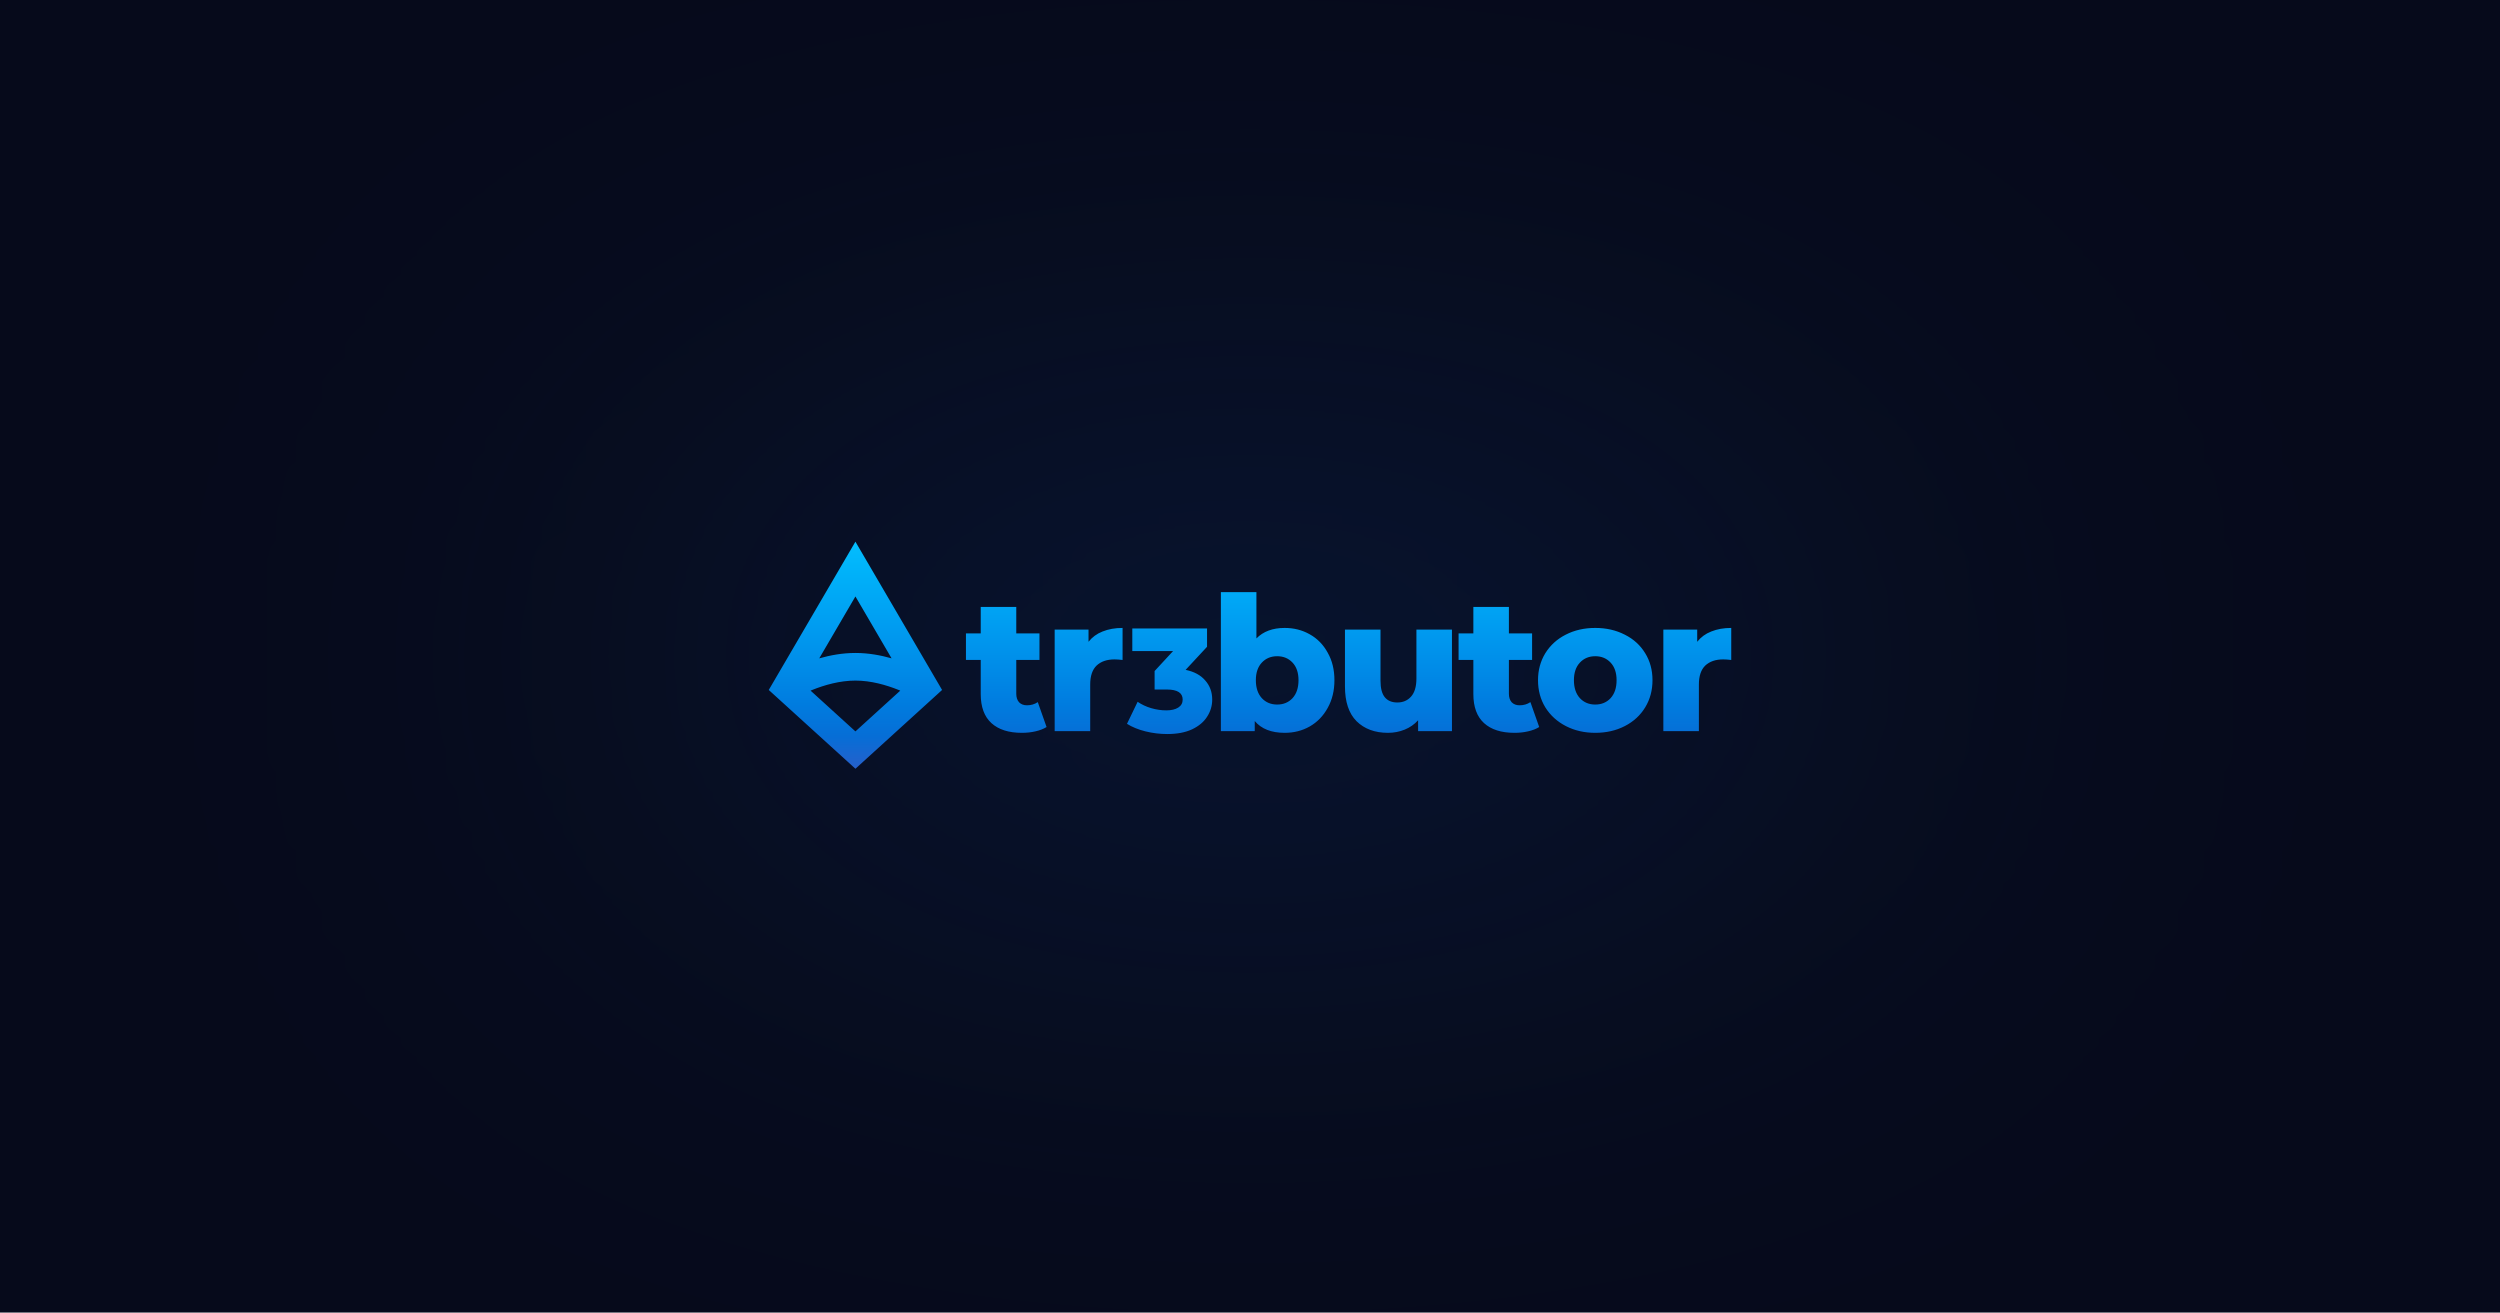
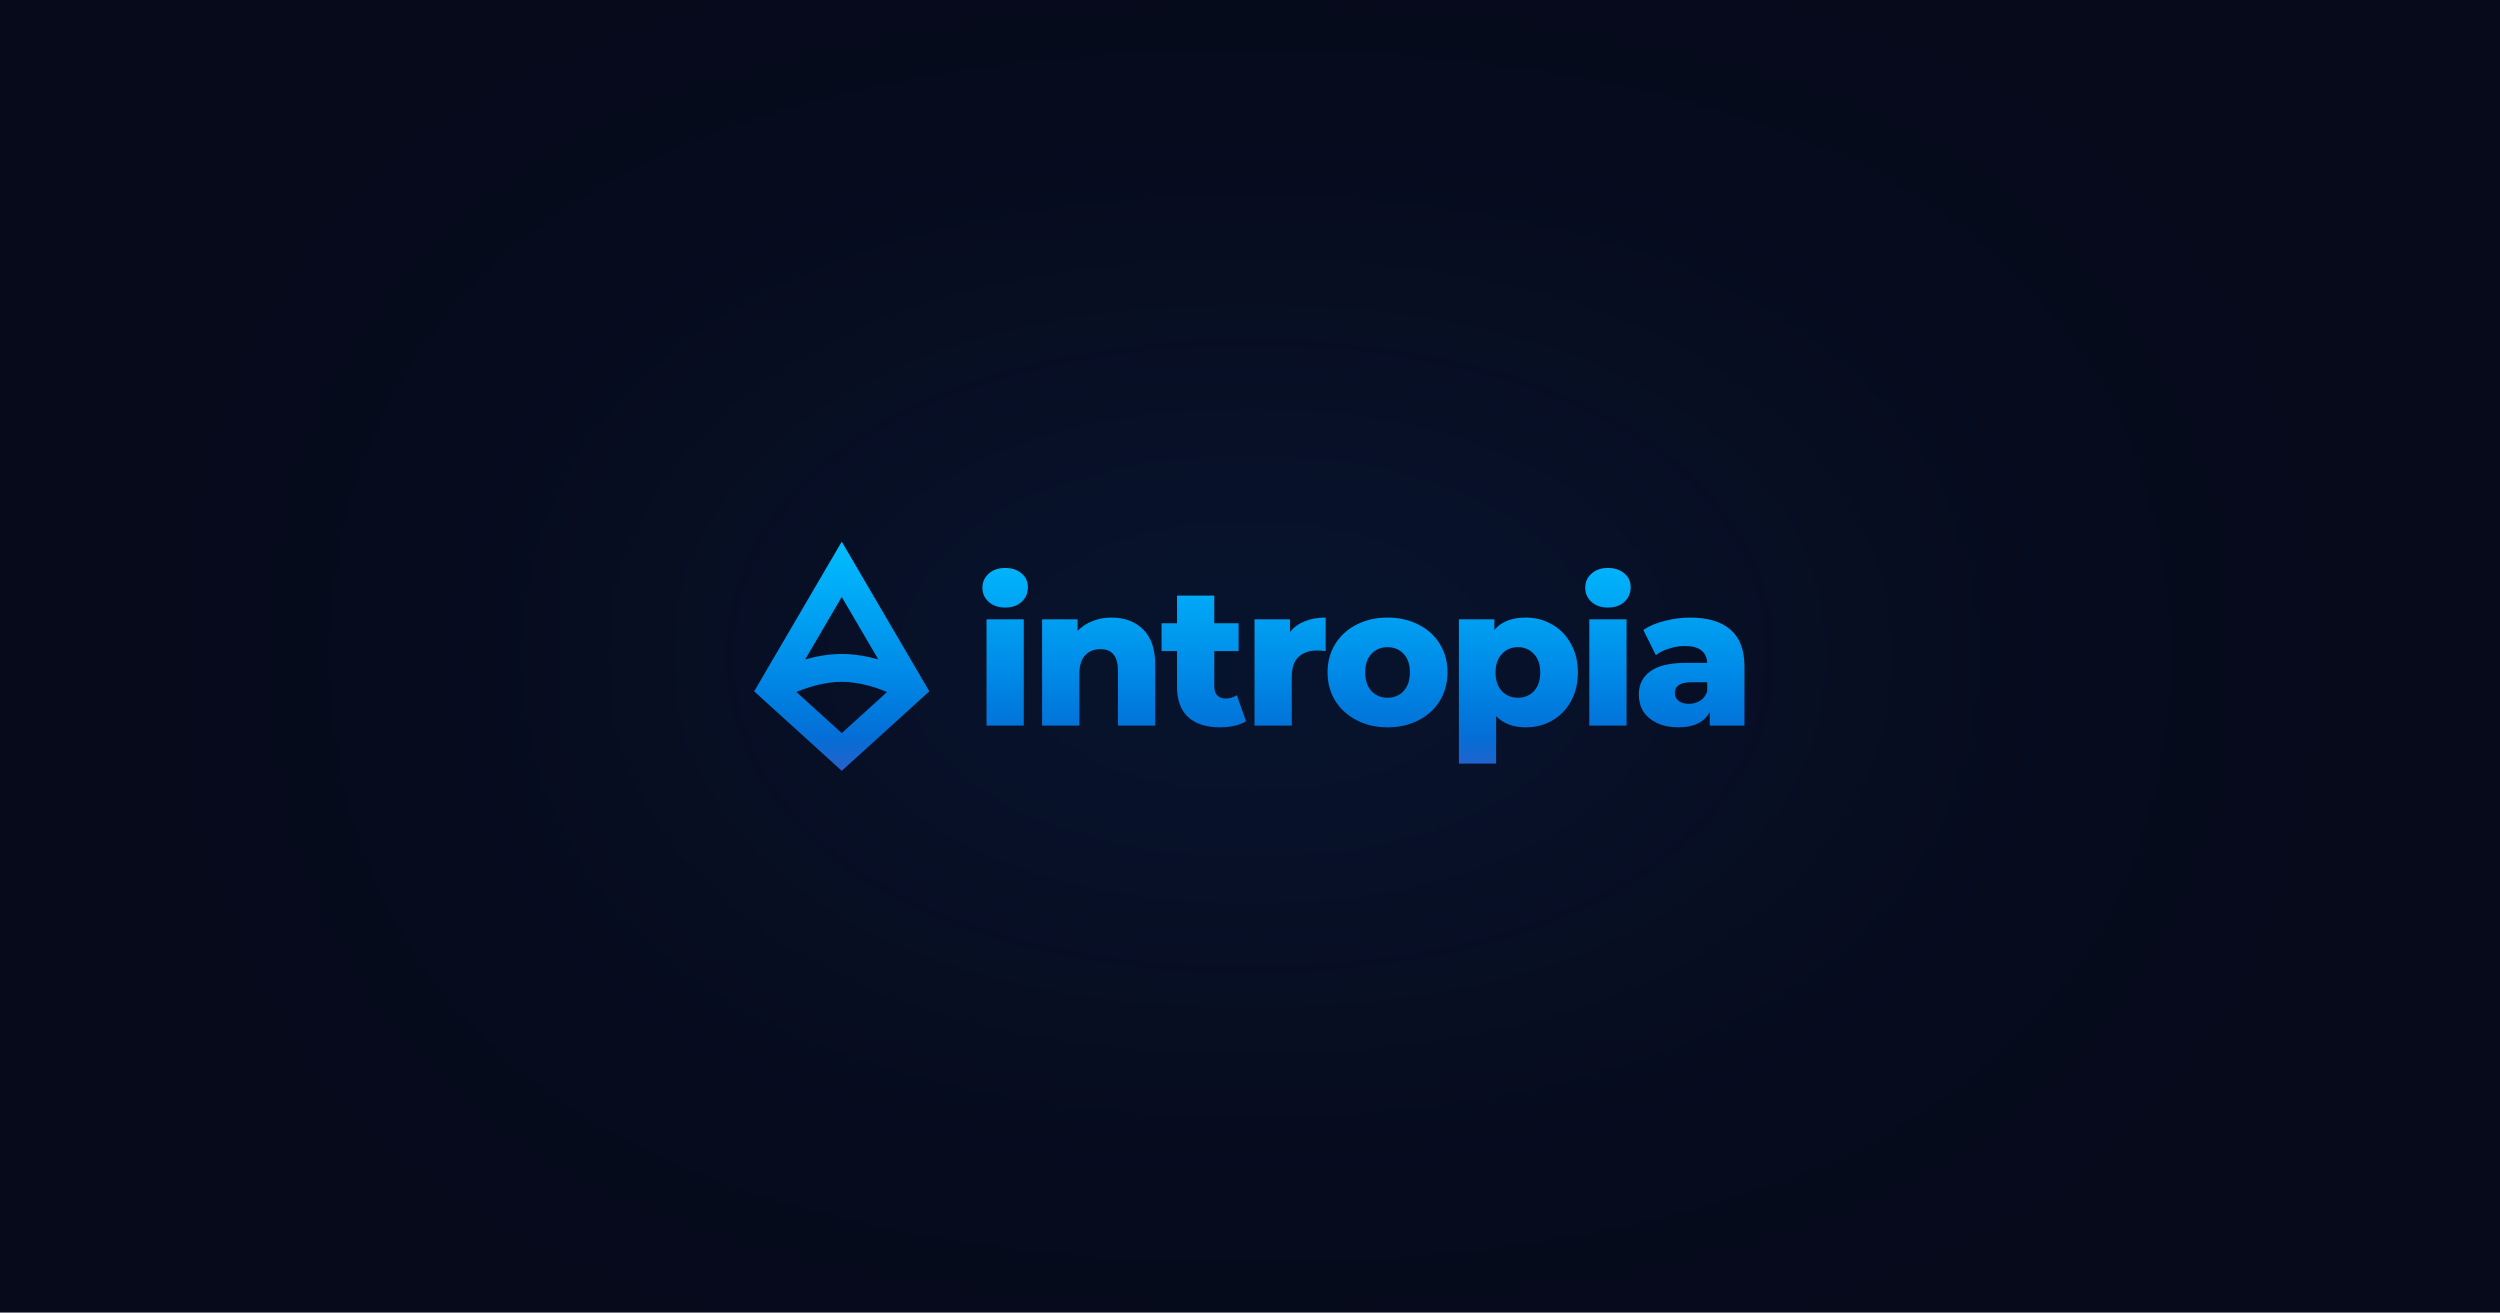
<svg xmlns="http://www.w3.org/2000/svg" width="1200" height="630" viewBox="0 0 1200 630" fill="none">
  <g clip-path="url(#clip0_2854_24444)">
    <rect width="1200" height="630" fill="#060A1B" />
    <g opacity="0.18" filter="url(#filter0_f_2854_24444)">
      <ellipse cx="600" cy="315" rx="310" ry="92" fill="#1369D2" />
    </g>
-     <path fill-rule="evenodd" clip-rule="evenodd" d="M452.203 331.184L410.602 260L369 331.184L410.602 369L452.203 331.184ZM393.24 316.008L410.602 286.301L427.963 316.008C422.771 314.529 416.817 313.422 410.602 313.422C404.386 313.422 398.432 314.529 393.24 316.008ZM431.2 331.123C431.516 331.25 431.825 331.377 432.128 331.504L410.602 351.072L389.075 331.504C389.378 331.377 389.687 331.25 390.003 331.123C395.713 328.83 403.116 326.682 410.602 326.682C418.087 326.682 425.49 328.83 431.2 331.123ZM628.672 304.467C625.08 302.429 621.069 301.41 616.64 301.41C610.893 301.41 606.374 303.088 603.081 306.445V284.238H586.021V350.949H602.273V346.094C605.446 349.87 610.235 351.758 616.64 351.758C621.069 351.758 625.08 350.739 628.672 348.701C632.323 346.604 635.196 343.637 637.292 339.801C639.446 335.965 640.524 331.529 640.524 326.494C640.524 321.459 639.446 317.054 637.292 313.278C635.196 309.442 632.323 306.505 628.672 304.467ZM620.411 335.125C618.495 337.163 616.041 338.182 613.048 338.182C610.055 338.182 607.601 337.163 605.685 335.125C603.77 333.028 602.812 330.151 602.812 326.494C602.812 322.898 603.77 320.081 605.685 318.043C607.601 316.005 610.055 314.986 613.048 314.986C616.041 314.986 618.495 316.005 620.411 318.043C622.326 320.081 623.284 322.898 623.284 326.494C623.284 330.151 622.326 333.028 620.411 335.125ZM696.94 350.949V302.219H679.88V325.685C679.88 329.581 679.012 332.488 677.276 334.406C675.6 336.264 673.415 337.193 670.721 337.193C668.088 337.193 666.082 336.354 664.706 334.676C663.329 332.998 662.64 330.33 662.64 326.674V302.219H645.58V329.461C645.58 336.894 647.436 342.468 651.147 346.184C654.918 349.9 659.947 351.758 666.232 351.758C669.045 351.758 671.709 351.249 674.223 350.23C676.737 349.211 678.892 347.712 680.688 345.734V350.949H696.94ZM738.817 348.971C737.38 349.87 735.614 350.56 733.519 351.039C731.484 351.519 729.299 351.758 726.964 351.758C720.619 351.758 715.741 350.2 712.329 347.083C708.917 343.966 707.211 339.321 707.211 333.147V316.784H700.117V304.017H707.211V291.34H724.271V304.017H735.405V316.784H724.271V332.968C724.271 334.706 724.72 336.084 725.617 337.103C726.575 338.062 727.832 338.542 729.389 338.542C731.364 338.542 733.1 338.032 734.596 337.013L738.817 348.971ZM751.624 348.522C755.814 350.679 760.514 351.758 765.721 351.758C770.989 351.758 775.718 350.679 779.908 348.522C784.098 346.364 787.361 343.367 789.695 339.531C792.03 335.695 793.197 331.349 793.197 326.494C793.197 321.639 792.03 317.324 789.695 313.548C787.361 309.711 784.098 306.745 779.908 304.647C775.718 302.489 770.989 301.41 765.721 301.41C760.454 301.41 755.725 302.489 751.534 304.647C747.404 306.745 744.142 309.711 741.747 313.548C739.413 317.384 738.246 321.699 738.246 326.494C738.246 331.349 739.413 335.695 741.747 339.531C744.142 343.367 747.434 346.364 751.624 348.522ZM773.084 335.125C771.169 337.163 768.714 338.182 765.721 338.182C762.728 338.182 760.274 337.163 758.359 335.125C756.443 333.028 755.485 330.151 755.485 326.494C755.485 322.898 756.443 320.081 758.359 318.043C760.274 316.005 762.728 314.986 765.721 314.986C768.714 314.986 771.169 316.005 773.084 318.043C775 320.081 775.957 322.898 775.957 326.494C775.957 330.151 775 333.028 773.084 335.125ZM814.658 308.063C816.394 305.845 818.639 304.197 821.393 303.118C824.206 301.979 827.408 301.41 831 301.41V316.784C829.444 316.604 828.157 316.515 827.139 316.515C823.488 316.515 820.614 317.503 818.519 319.481C816.484 321.459 815.466 324.486 815.466 328.562V350.949H798.406V302.219H814.658V308.063ZM497.058 351.039C499.153 350.559 500.919 349.87 502.356 348.971L498.135 337.013C496.639 338.032 494.903 338.542 492.928 338.542C491.371 338.542 490.114 338.062 489.156 337.103C488.258 336.084 487.81 334.706 487.81 332.968V316.784H498.943V304.017H487.81V291.34H470.749V304.017H463.656V316.784H470.749V333.147C470.749 339.321 472.455 343.966 475.867 347.083C479.279 350.2 484.158 351.758 490.503 351.758C492.838 351.758 495.023 351.518 497.058 351.039ZM529.227 303.118C526.473 304.197 524.228 305.845 522.492 308.063V302.219H506.24V350.949H523.3V328.562C523.3 324.486 524.318 321.459 526.353 319.481C528.448 317.503 531.322 316.514 534.973 316.514C535.991 316.514 537.278 316.604 538.834 316.784V301.41C535.243 301.41 532.04 301.979 529.227 303.118ZM578.529 326.642C576.355 324.087 573.212 322.383 569.1 321.531L579.38 310.458V301.656H543.505V312.516H563.073L554.211 322.099V330.972H560.096C565.153 330.972 567.682 332.581 567.682 335.799C567.682 337.455 566.973 338.733 565.555 339.632C564.137 340.531 562.222 340.98 559.812 340.98C557.449 340.98 555.038 340.625 552.58 339.916C550.17 339.206 547.996 338.188 546.058 336.863L540.953 347.44C543.458 349.001 546.412 350.208 549.815 351.06C553.266 351.912 556.74 352.338 560.237 352.338C565.011 352.338 569.005 351.58 572.219 350.066C575.48 348.505 577.891 346.47 579.451 343.962C581.058 341.454 581.861 338.733 581.861 335.799C581.861 332.202 580.751 329.15 578.529 326.642Z" fill="url(#paint0_linear_2854_24444)" />
+     <path fill-rule="evenodd" clip-rule="evenodd" d="M404.038 260L446.076 331.837L404.038 370L362 331.837L404.038 260ZM404.038 286.542L386.494 316.522C391.741 315.03 397.757 313.912 404.038 313.912C410.319 313.912 416.336 315.03 421.582 316.522L404.038 286.542ZM425.791 332.16C425.485 332.032 425.172 331.904 424.853 331.776C419.083 329.462 411.602 327.293 404.038 327.293C396.474 327.293 388.993 329.462 383.224 331.776C382.904 331.904 382.592 332.032 382.285 332.16L404.038 351.907L425.791 332.16ZM491.414 348.28V297.28H473.536V348.28H491.414ZM474.571 288.906C476.578 290.725 479.213 291.635 482.475 291.635C485.737 291.635 488.372 290.725 490.379 288.906C492.387 287.024 493.39 284.672 493.39 281.849C493.39 279.151 492.387 276.956 490.379 275.262C488.372 273.506 485.737 272.627 482.475 272.627C479.213 272.627 476.578 273.537 474.571 275.356C472.564 277.175 471.56 279.434 471.56 282.131C471.56 284.828 472.564 287.087 474.571 288.906ZM548.669 302.079C544.843 298.315 539.761 296.434 533.426 296.434C530.164 296.434 527.153 296.998 524.393 298.127C521.632 299.194 519.249 300.762 517.241 302.832V297.28H500.21V348.28H518.088V323.627C518.088 319.612 518.998 316.601 520.817 314.594C522.699 312.587 525.177 311.583 528.25 311.583C533.833 311.583 536.625 315.064 536.625 322.028V348.28H554.503V319.111C554.503 311.52 552.558 305.843 548.669 302.079ZM598.097 346.21C596.591 347.151 594.74 347.872 592.545 348.374C590.412 348.876 588.122 349.127 585.676 349.127C579.026 349.127 573.914 347.496 570.338 344.234C566.763 340.972 564.975 336.11 564.975 329.649V312.524H557.541V299.162H564.975V285.895H582.853V299.162H594.521V312.524H582.853V329.461C582.853 331.28 583.324 332.723 584.264 333.789C585.268 334.793 586.585 335.295 588.216 335.295C590.287 335.295 592.106 334.762 593.674 333.695L598.097 346.21ZM626.256 298.221C623.37 299.351 621.018 301.076 619.199 303.397V297.28H602.168V348.28H620.046V324.85C620.046 320.585 621.112 317.417 623.245 315.347C625.441 313.277 628.452 312.242 632.278 312.242C633.345 312.242 634.693 312.336 636.324 312.524V296.434C632.56 296.434 629.204 297.029 626.256 298.221ZM666.014 349.127C660.556 349.127 655.632 347.998 651.241 345.74C646.85 343.481 643.399 340.345 640.89 336.33C638.444 332.315 637.22 327.767 637.22 322.686C637.22 317.668 638.444 313.151 640.89 309.136C643.399 305.122 646.818 302.017 651.147 299.821C655.538 297.563 660.493 296.434 666.014 296.434C671.534 296.434 676.49 297.563 680.881 299.821C685.272 302.017 688.691 305.122 691.137 309.136C693.584 313.088 694.807 317.605 694.807 322.686C694.807 327.767 693.584 332.315 691.137 336.33C688.691 340.345 685.272 343.481 680.881 345.74C676.49 347.998 671.534 349.127 666.014 349.127ZM666.014 334.919C669.15 334.919 671.722 333.852 673.729 331.719C675.737 329.524 676.741 326.513 676.741 322.686C676.741 318.922 675.737 315.974 673.729 313.841C671.722 311.708 669.15 310.642 666.014 310.642C662.877 310.642 660.305 311.708 658.298 313.841C656.29 315.974 655.287 318.922 655.287 322.686C655.287 326.513 656.29 329.524 658.298 331.719C660.305 333.852 662.877 334.919 666.014 334.919ZM744.961 299.727C741.197 297.531 736.995 296.434 732.353 296.434C725.64 296.434 720.622 298.41 717.297 302.362V297.28H700.266V366.535H718.144V343.764C721.657 347.339 726.393 349.127 732.353 349.127C736.995 349.127 741.197 348.061 744.961 345.928C748.788 343.732 751.799 340.658 753.994 336.706C756.253 332.692 757.382 328.05 757.382 322.78C757.382 317.511 756.253 312.9 753.994 308.948C751.799 304.934 748.788 301.86 744.961 299.727ZM736.304 331.719C734.297 333.852 731.725 334.919 728.589 334.919C725.452 334.919 722.88 333.852 720.873 331.719C718.865 329.524 717.862 326.544 717.862 322.78C717.862 319.016 718.865 316.068 720.873 313.935C722.88 311.74 725.452 310.642 728.589 310.642C731.725 310.642 734.297 311.74 736.304 313.935C738.312 316.068 739.316 319.016 739.316 322.78C739.316 326.544 738.312 329.524 736.304 331.719ZM771.808 291.635C768.546 291.635 765.911 290.725 763.904 288.906C761.897 287.087 760.893 284.828 760.893 282.131C760.893 279.434 761.897 277.175 763.904 275.356C765.911 273.537 768.546 272.627 771.808 272.627C775.07 272.627 777.705 273.506 779.712 275.262C781.719 276.956 782.723 279.151 782.723 281.849C782.723 284.672 781.719 287.024 779.712 288.906C777.705 290.725 775.07 291.635 771.808 291.635ZM830.662 302.267C826.209 298.378 819.747 296.434 811.279 296.434C807.201 296.434 803.124 296.967 799.046 298.033C795.032 299.037 791.613 300.48 788.79 302.362L794.812 314.5C796.569 313.12 798.701 312.053 801.211 311.301C803.72 310.485 806.198 310.077 808.644 310.077C815.544 310.077 819.151 312.775 819.465 318.17H809.303C801.587 318.17 795.878 319.518 792.177 322.216C788.476 324.85 786.626 328.583 786.626 333.413C786.626 336.424 787.347 339.122 788.79 341.505C790.296 343.826 792.491 345.677 795.377 347.057C798.262 348.437 801.681 349.127 805.633 349.127C813.098 349.127 818.116 346.649 820.688 341.693V348.28H837.343V319.957C837.343 311.991 835.116 306.094 830.662 302.267ZM816.078 336.33C814.509 337.334 812.69 337.836 810.62 337.836C808.55 337.836 806.919 337.365 805.727 336.424C804.535 335.483 803.939 334.229 803.939 332.66C803.939 329.21 806.543 327.485 811.749 327.485H819.465V331.908C818.775 333.852 817.646 335.326 816.078 336.33ZM762.869 297.28H780.747V348.28H762.869V297.28Z" fill="url(#paint0_linear_2854_24444)" />
  </g>
  <defs>
    <filter id="filter0_f_2854_24444" x="40" y="-27" width="1120" height="684" filterUnits="userSpaceOnUse" color-interpolation-filters="sRGB">
      <feFlood flood-opacity="0" result="BackgroundImageFix" />
      <feBlend mode="normal" in="SourceGraphic" in2="BackgroundImageFix" result="shape" />
      <feGaussianBlur stdDeviation="125" result="effect1_foregroundBlur_2854_24444" />
    </filter>
-     <linearGradient id="paint0_linear_2854_24444" x1="621.964" y1="260" x2="621.964" y2="369" gradientUnits="userSpaceOnUse">
+     <linearGradient id="paint0_linear_2854_24444" x1="622.27" y1="260" x2="622.27" y2="370" gradientUnits="userSpaceOnUse">
      <stop stop-color="#04BEFE" />
      <stop offset="0.143" stop-color="#00B1F9" />
      <stop offset="0.286" stop-color="#00A4F4" />
      <stop offset="0.429" stop-color="#0097EE" />
      <stop offset="0.571" stop-color="#008AE7" />
      <stop offset="0.714" stop-color="#007CDF" />
      <stop offset="0.857" stop-color="#066ED6" />
      <stop offset="1" stop-color="#2660CB" />
    </linearGradient>
    <clipPath id="clip0_2854_24444">
      <rect width="1200" height="630" fill="white" />
    </clipPath>
  </defs>
</svg>
